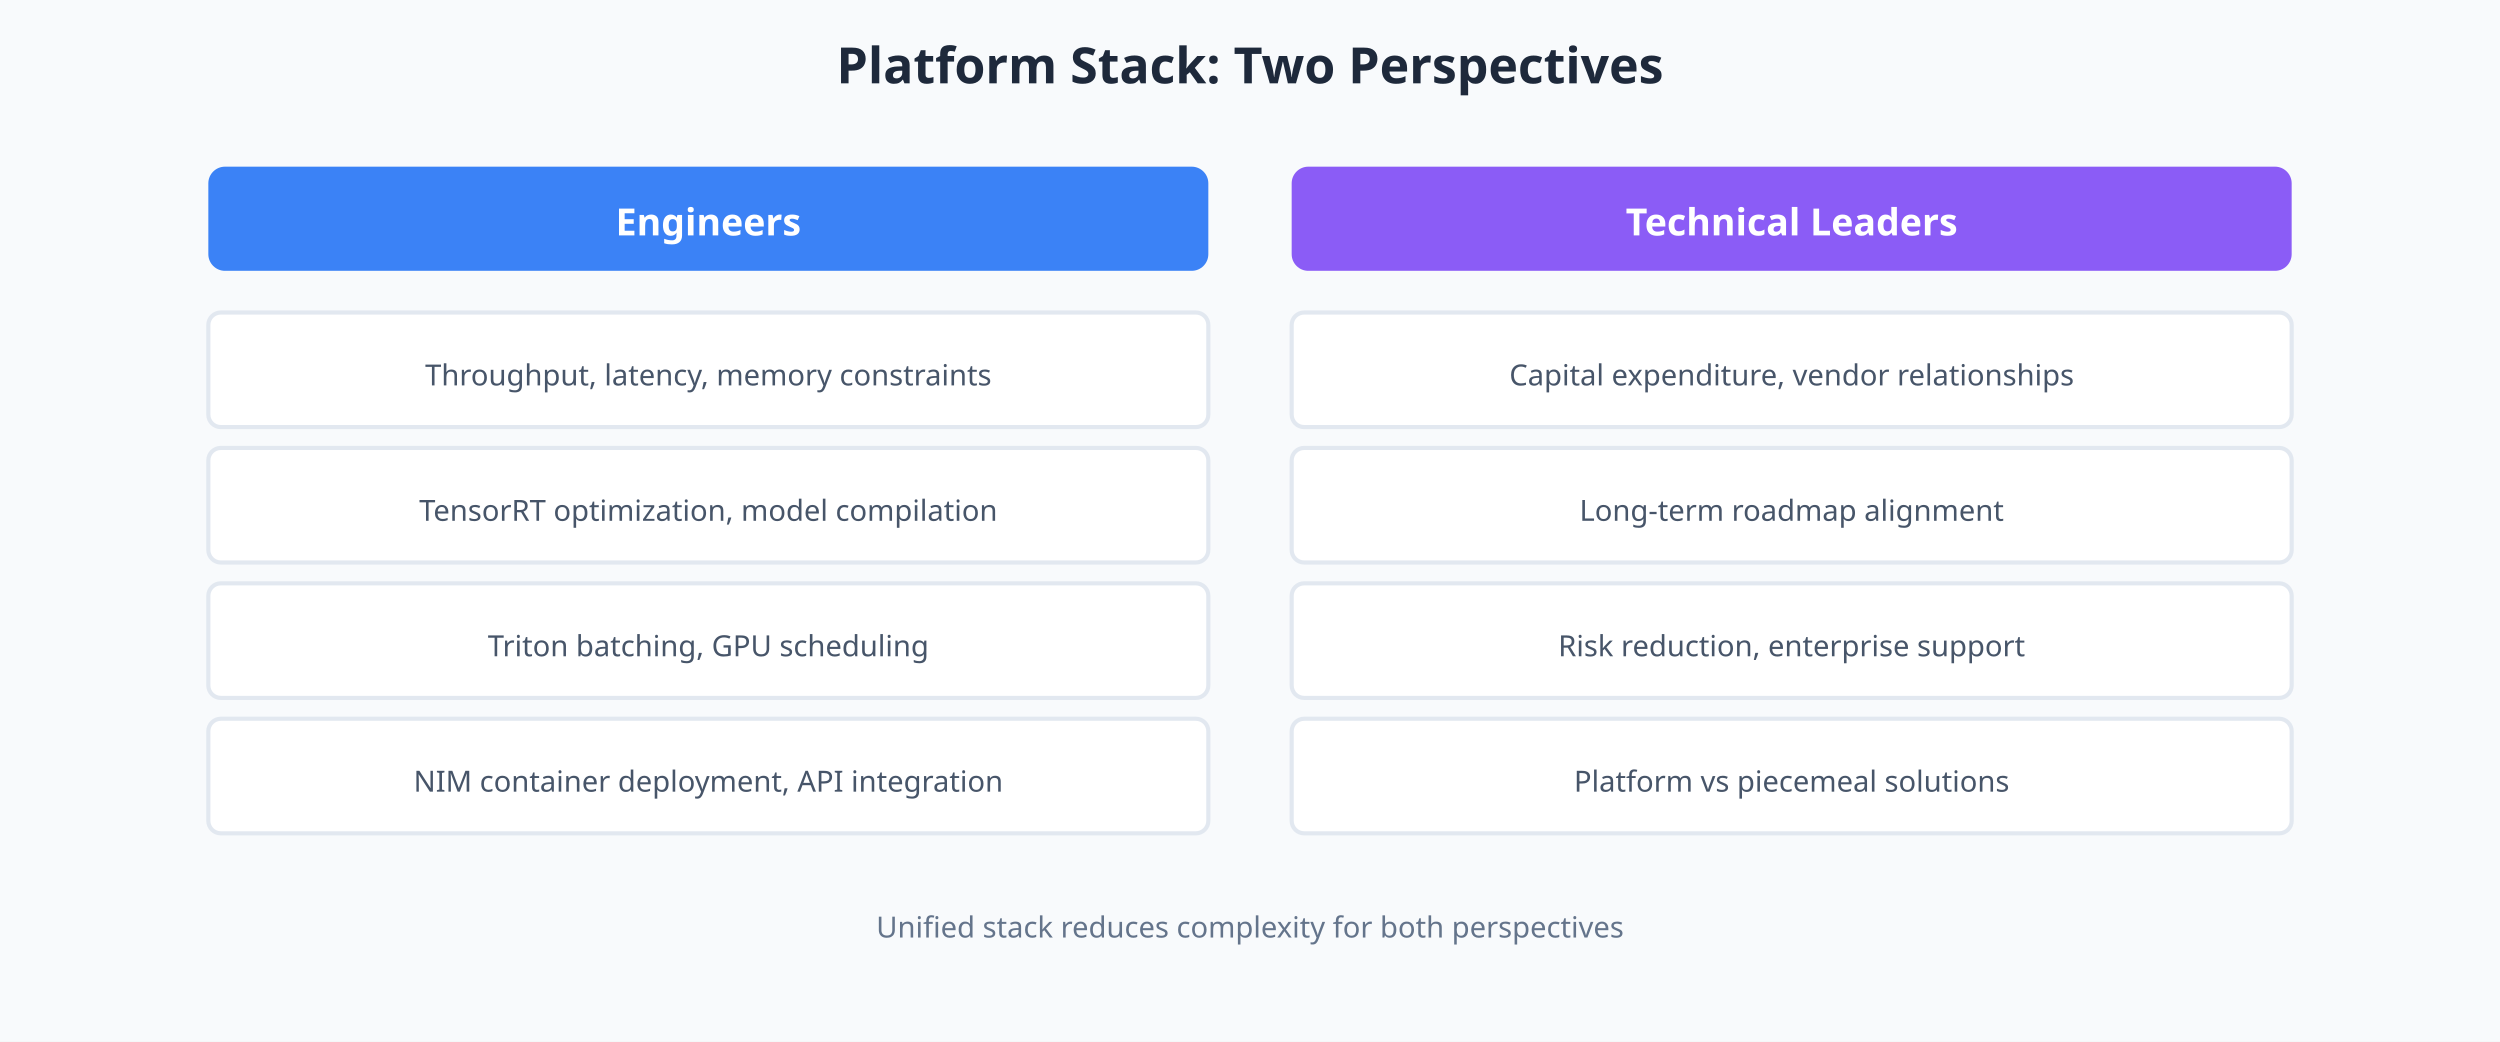
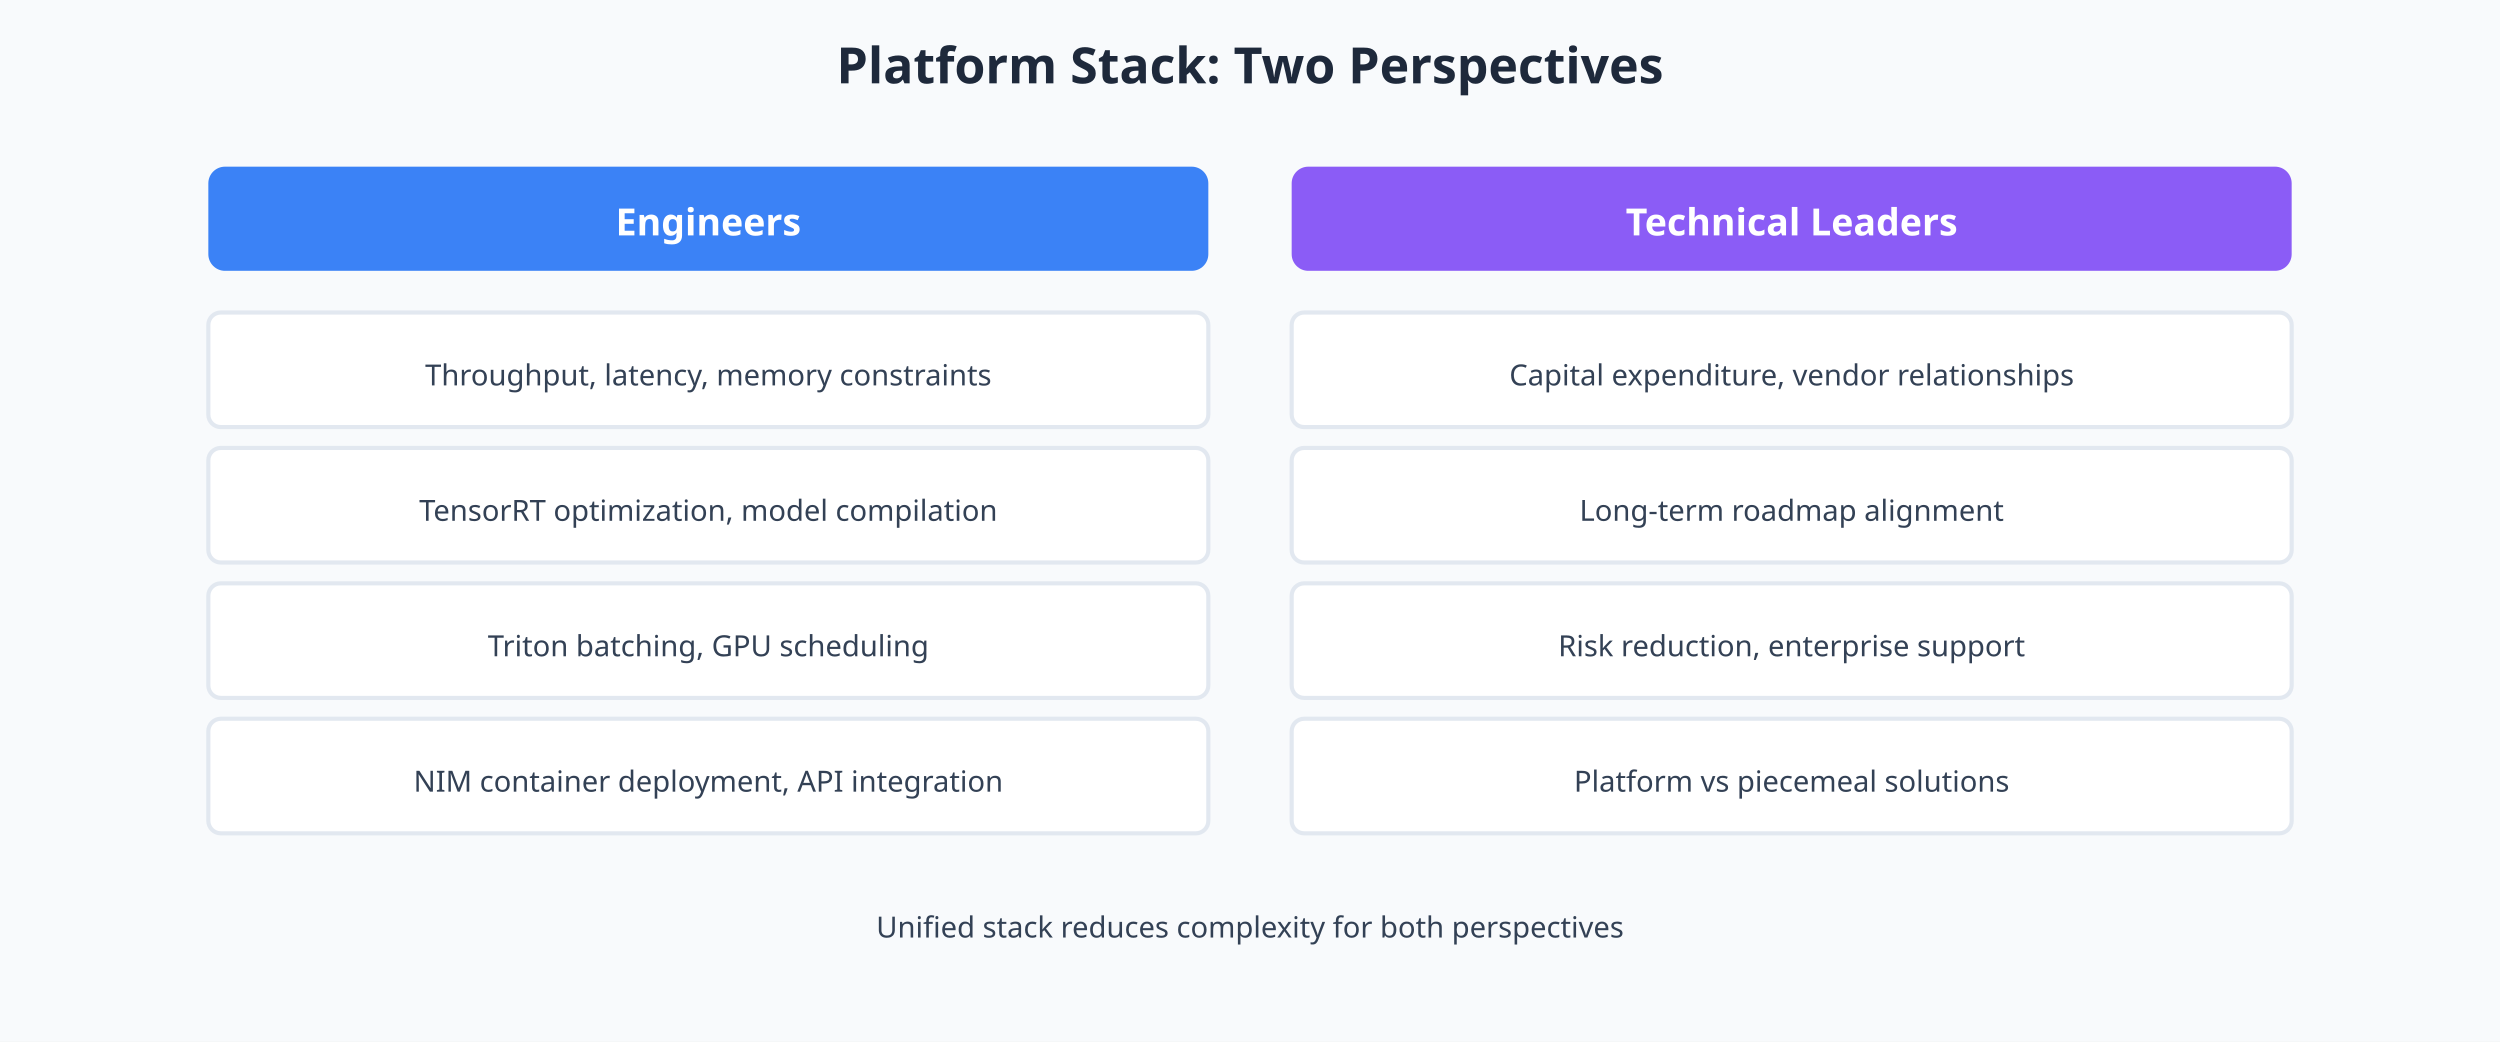
<svg xmlns="http://www.w3.org/2000/svg" viewBox="0 0 1200 500" width="1200" height="500">
  <rect width="1200" height="500" fill="#f8fafc" />
  <text x="600" y="40" text-anchor="middle" font-family="system-ui, sans-serif" font-size="24" font-weight="600" fill="#1e293b">Platform Stack: Two Perspectives</text>
  <rect x="100" y="80" width="480" height="50" rx="8" fill="#3b82f6" />
  <text x="340" y="113" text-anchor="middle" font-family="system-ui, sans-serif" font-size="18" font-weight="600" fill="#ffffff">Engineers</text>
  <rect x="620" y="80" width="480" height="50" rx="8" fill="#8b5cf6" />
  <text x="860" y="113" text-anchor="middle" font-family="system-ui, sans-serif" font-size="18" font-weight="600" fill="#ffffff">Technical Leaders</text>
  <rect x="100" y="150" width="480" height="55" rx="6" fill="#ffffff" stroke="#e2e8f0" stroke-width="2" />
-   <text x="340" y="185" text-anchor="middle" font-family="system-ui, sans-serif" font-size="14" fill="#475569">Throughput, latency, memory constraints</text>
+   <text x="340" y="185" text-anchor="middle" font-family="system-ui, sans-serif" font-size="14" fill="#334155">Throughput, latency, memory constraints</text>
  <rect x="100" y="215" width="480" height="55" rx="6" fill="#ffffff" stroke="#e2e8f0" stroke-width="2" />
-   <text x="340" y="250" text-anchor="middle" font-family="system-ui, sans-serif" font-size="14" fill="#475569">TensorRT optimization, model compilation</text>
+   <text x="340" y="250" text-anchor="middle" font-family="system-ui, sans-serif" font-size="14" fill="#334155">TensorRT optimization, model compilation</text>
  <rect x="100" y="280" width="480" height="55" rx="6" fill="#ffffff" stroke="#e2e8f0" stroke-width="2" />
-   <text x="340" y="315" text-anchor="middle" font-family="system-ui, sans-serif" font-size="14" fill="#475569">Triton batching, GPU scheduling</text>
+   <text x="340" y="315" text-anchor="middle" font-family="system-ui, sans-serif" font-size="14" fill="#334155">Triton batching, GPU scheduling</text>
  <rect x="100" y="345" width="480" height="55" rx="6" fill="#ffffff" stroke="#e2e8f0" stroke-width="2" />
-   <text x="340" y="380" text-anchor="middle" font-family="system-ui, sans-serif" font-size="14" fill="#475569">NIM container deployment, API integration</text>
+   <text x="340" y="380" text-anchor="middle" font-family="system-ui, sans-serif" font-size="14" fill="#334155">NIM container deployment, API integration</text>
  <rect x="620" y="150" width="480" height="55" rx="6" fill="#ffffff" stroke="#e2e8f0" stroke-width="2" />
-   <text x="860" y="185" text-anchor="middle" font-family="system-ui, sans-serif" font-size="14" fill="#475569">Capital expenditure, vendor relationships</text>
+   <text x="860" y="185" text-anchor="middle" font-family="system-ui, sans-serif" font-size="14" fill="#334155">Capital expenditure, vendor relationships</text>
  <rect x="620" y="215" width="480" height="55" rx="6" fill="#ffffff" stroke="#e2e8f0" stroke-width="2" />
-   <text x="860" y="250" text-anchor="middle" font-family="system-ui, sans-serif" font-size="14" fill="#475569">Long-term roadmap alignment</text>
+   <text x="860" y="250" text-anchor="middle" font-family="system-ui, sans-serif" font-size="14" fill="#334155">Long-term roadmap alignment</text>
  <rect x="620" y="280" width="480" height="55" rx="6" fill="#ffffff" stroke="#e2e8f0" stroke-width="2" />
-   <text x="860" y="315" text-anchor="middle" font-family="system-ui, sans-serif" font-size="14" fill="#475569">Risk reduction, enterprise support</text>
+   <text x="860" y="315" text-anchor="middle" font-family="system-ui, sans-serif" font-size="14" fill="#334155">Risk reduction, enterprise support</text>
  <rect x="620" y="345" width="480" height="55" rx="6" fill="#ffffff" stroke="#e2e8f0" stroke-width="2" />
-   <text x="860" y="380" text-anchor="middle" font-family="system-ui, sans-serif" font-size="14" fill="#475569">Platform vs piecemeal solutions</text>
-   <text x="600" y="450" text-anchor="middle" font-family="system-ui, sans-serif" font-size="14" fill="#64748b">Unified stack reduces complexity for both perspectives</text>
+   <text x="860" y="380" text-anchor="middle" font-family="system-ui, sans-serif" font-size="14" fill="#334155">Platform vs piecemeal solutions</text>
+   <text x="600" y="450" text-anchor="middle" font-family="system-ui, sans-serif" font-size="14" fill="#334155">Unified stack reduces complexity for both perspectives</text>
</svg>
